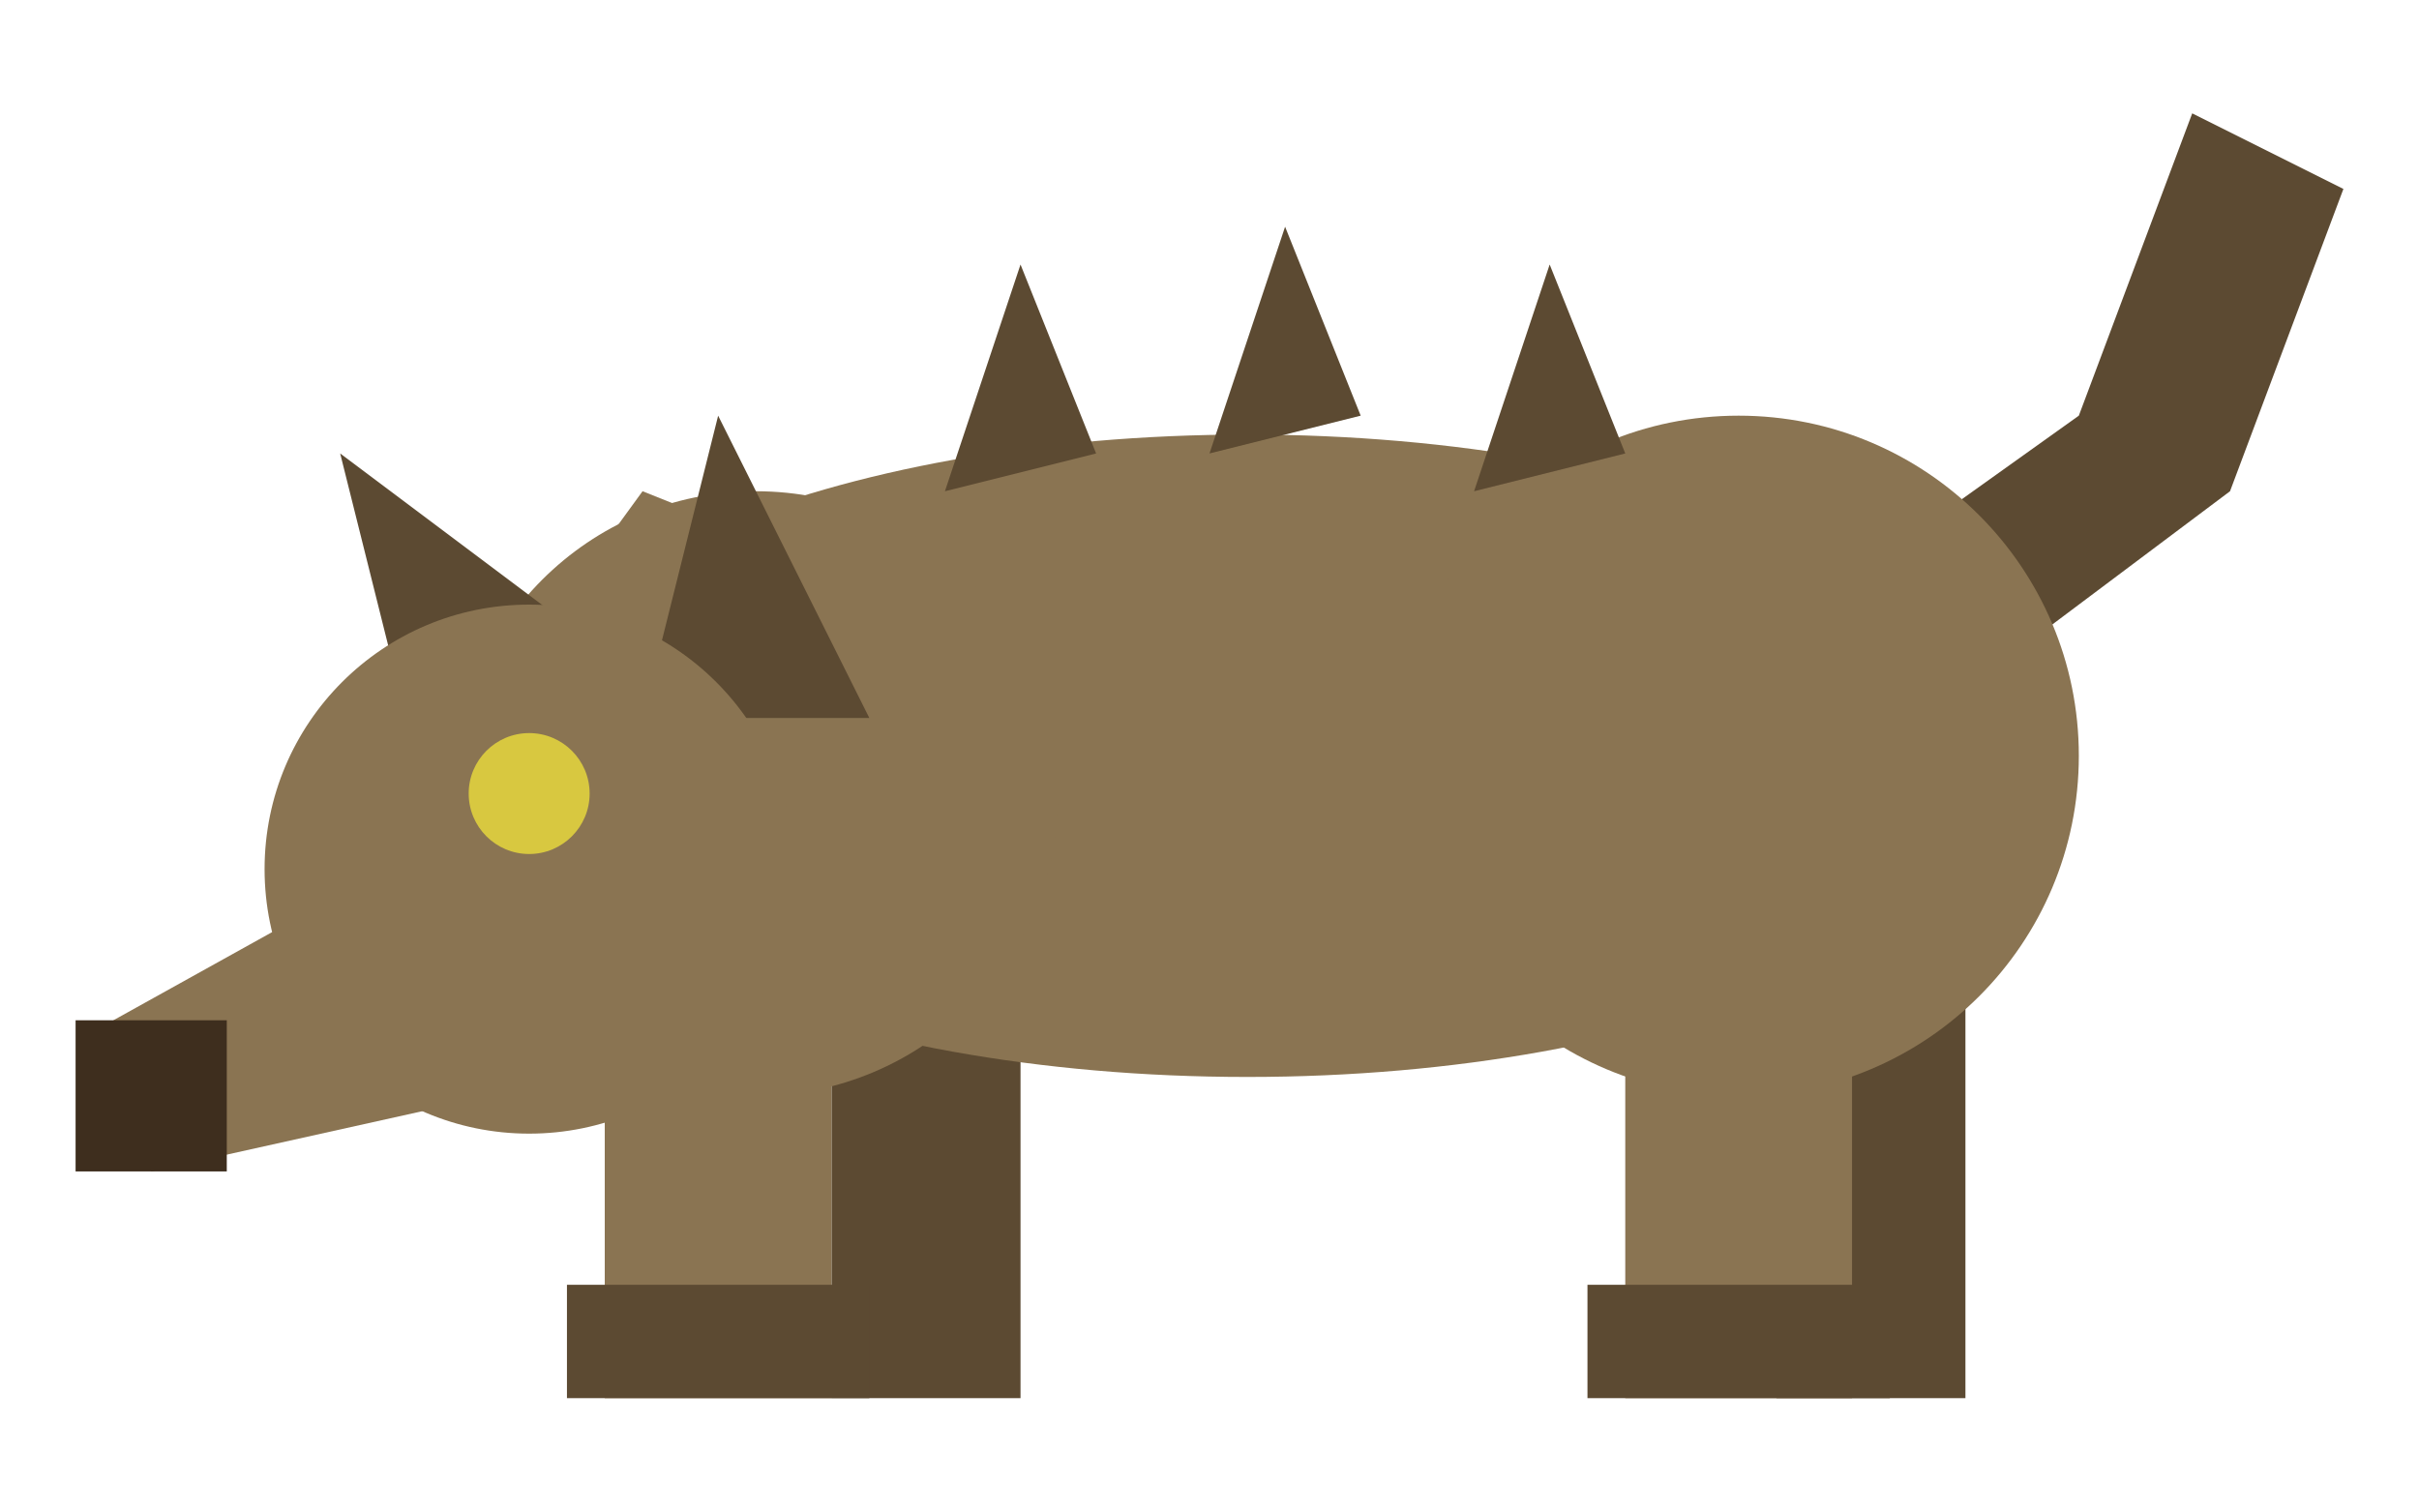
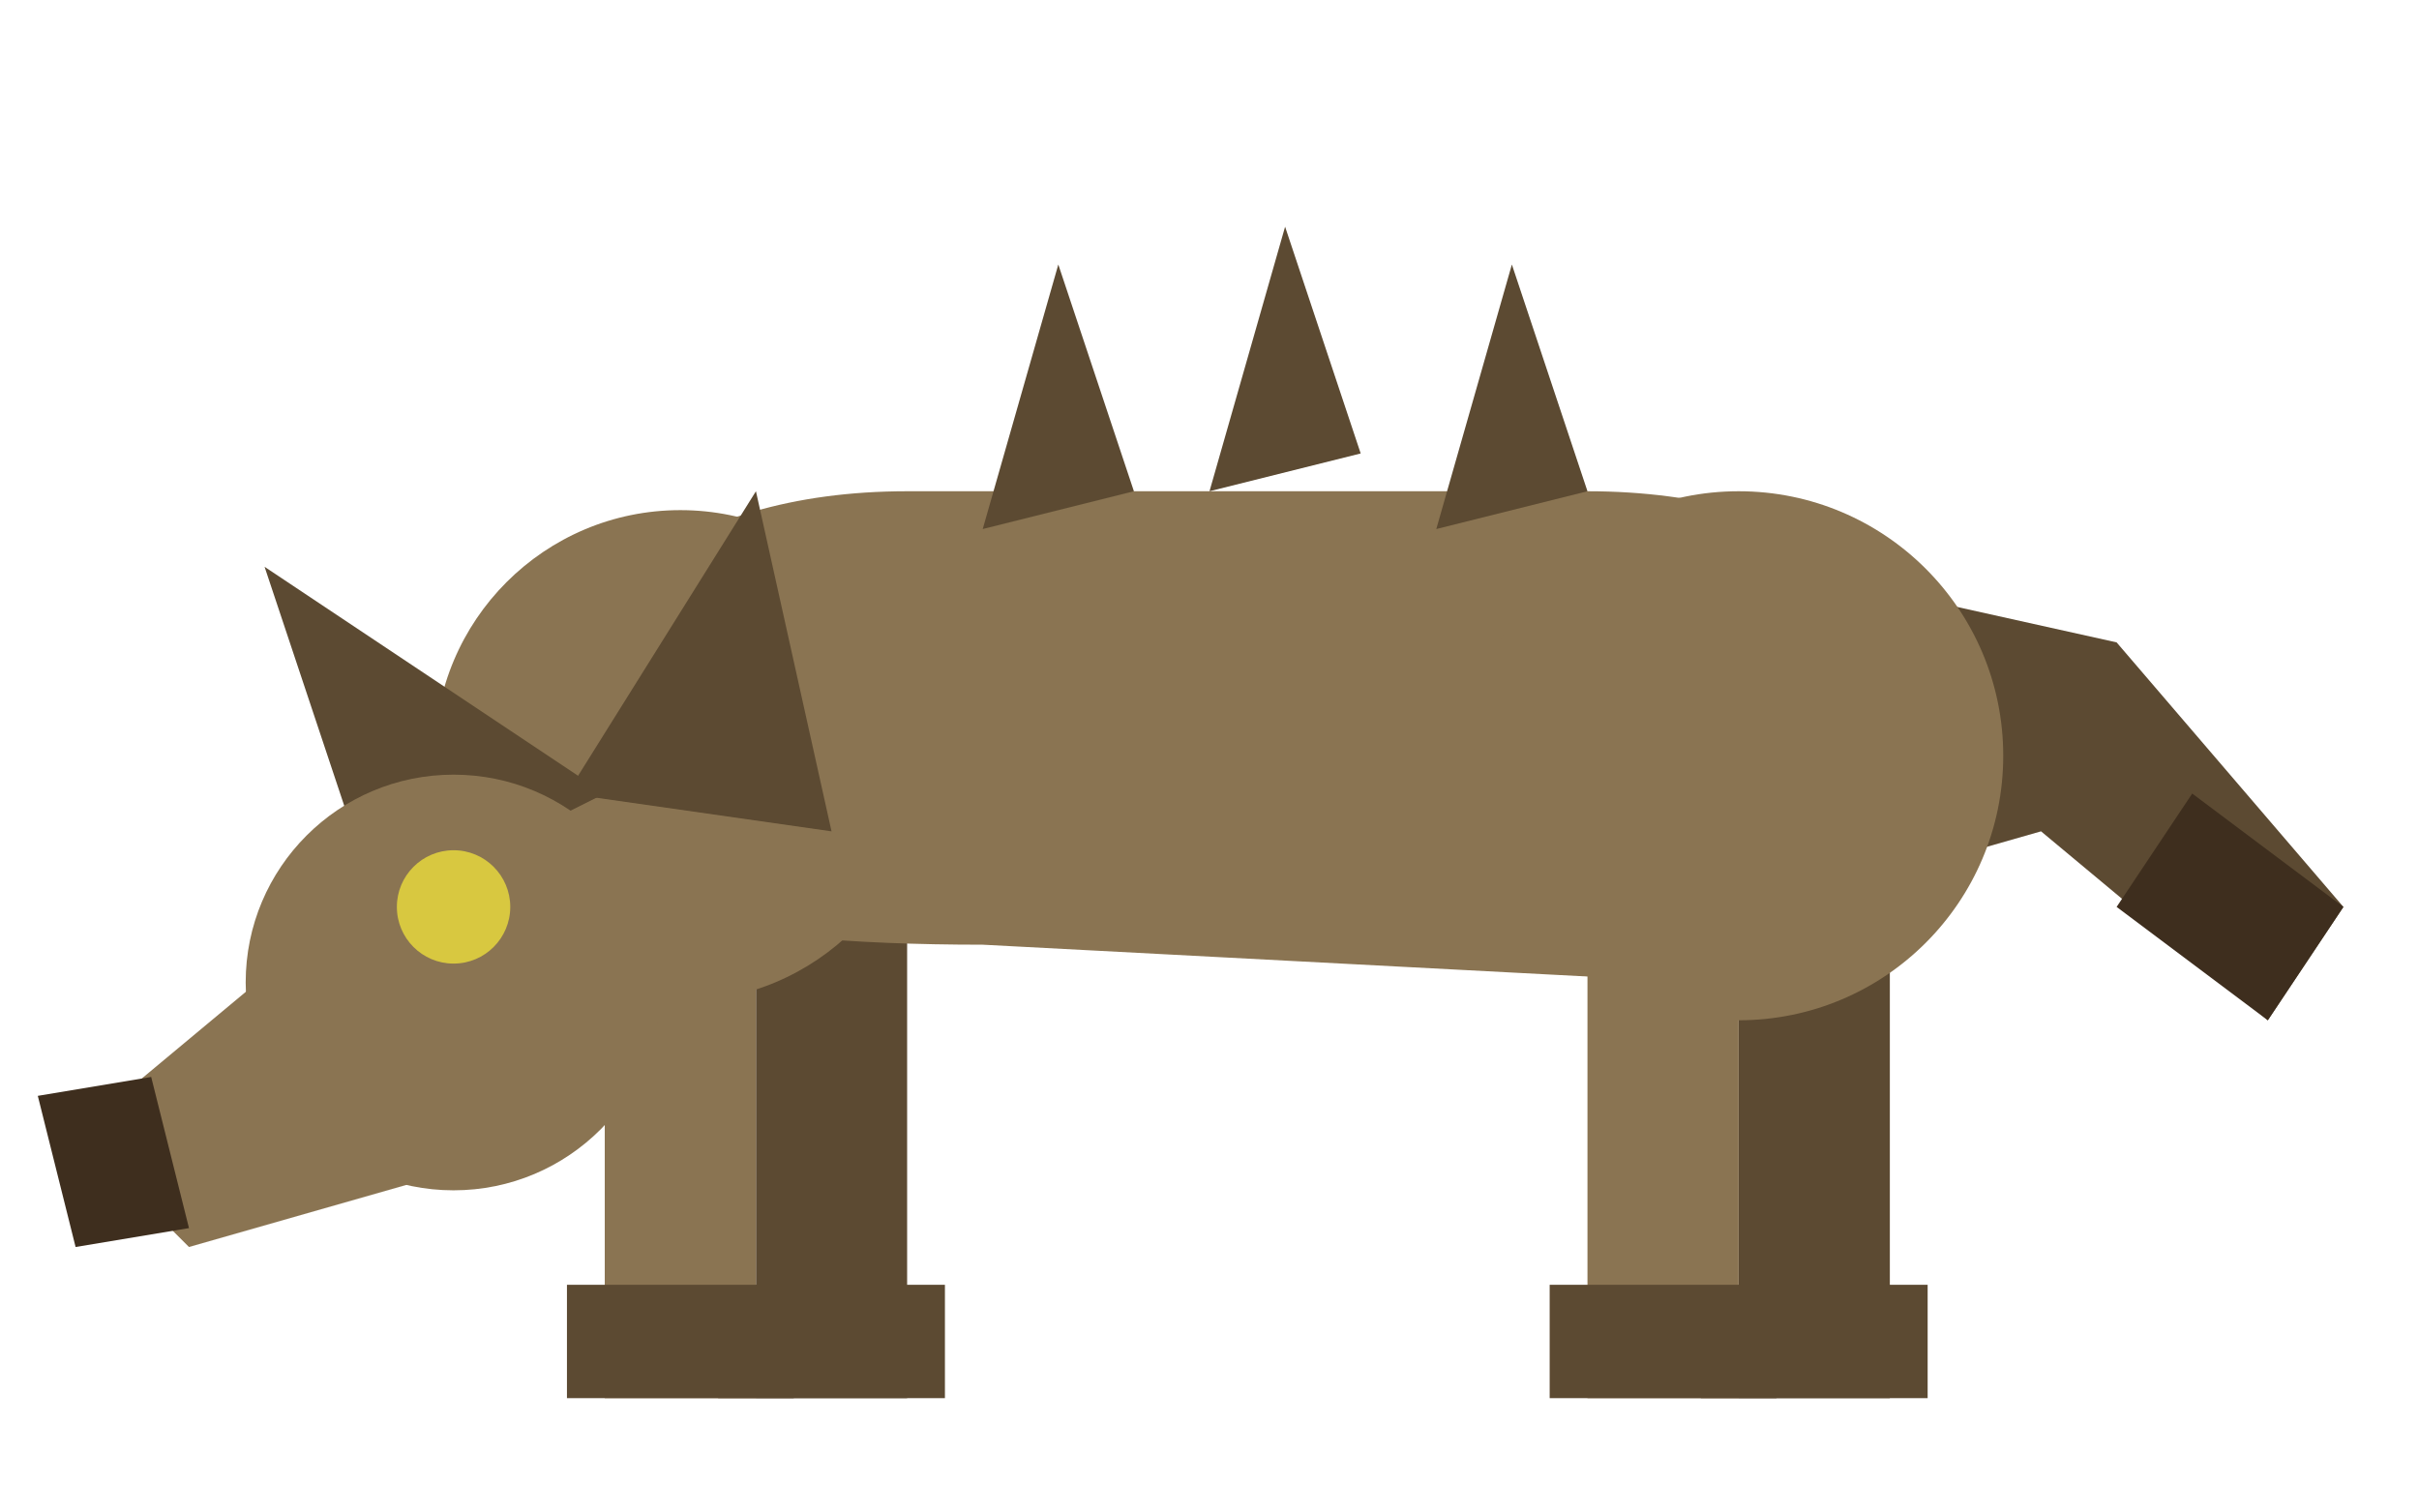
<svg xmlns="http://www.w3.org/2000/svg" width="64" height="40" viewBox="0 0 64 40">
-   <rect x="47" y="25" width="5" height="12" fill="#5C4A32" />
-   <rect x="22" y="25" width="5" height="12" fill="#5C4A32" />
-   <polygon points="48,16 55,11 58,3 62,5 59,13 51,19" fill="#5C4A32" />
-   <ellipse cx="33" cy="20" rx="20" ry="8.5" fill="#8A7452" />
-   <circle cx="46" cy="20" r="9" fill="#8A7452" />
-   <polygon points="25,13 27,7 29,12" fill="#5C4A32" />
-   <polygon points="32,12 34,6 36,11" fill="#5C4A32" />
-   <polygon points="39,13 41,7 43,12" fill="#5C4A32" />
-   <polygon points="9,24 17,13 27,17 21,29" fill="#8A7452" />
-   <circle cx="20" cy="21" r="8" fill="#8A7452" />
-   <rect x="43" y="26" width="6" height="11" fill="#8A7452" />
-   <rect x="16" y="26" width="6" height="11" fill="#8A7452" />
-   <rect x="42" y="34" width="8" height="3" fill="#5C4A32" />
-   <rect x="15" y="34" width="8" height="3" fill="#5C4A32" />
-   <polygon points="11,20 9,12 17,18" fill="#5C4A32" />
-   <polygon points="17,19 19,11 23,19" fill="#5C4A32" />
-   <circle cx="14" cy="23" r="7" fill="#8A7452" />
-   <polygon points="3,27 12,22 13,29 4,31" fill="#8A7452" />
-   <rect x="2" y="27" width="4" height="4" fill="#3E2E1E" />
-   <circle cx="14" cy="21" r="1.6" fill="#D8C840" />
+   <rect x="20" y="23" width="4" height="14" fill="#5C4A32" />
+   <rect x="46" y="23" width="4" height="14" fill="#5C4A32" />
+   <rect x="19" y="34" width="6" height="3" fill="#5C4A32" />
+   <rect x="45" y="34" width="6" height="3" fill="#5C4A32" />
+   <polygon points="47,15 56,17 62,24 60,27 54,22 47,24" fill="#5C4A32" />
+   <polygon points="58,21 62,24 60,27 56,24" fill="#3E2E1E" />
+   <path d="M14,21 C14,16 18,13 24,13 L42,13 C48,13 52,16 52,20 C52,25 49,27 45,26 L26,25 C19,25 14,24 14,21 Z" fill="#8A7452" />
+   <circle cx="46" cy="20" r="7" fill="#8A7452" />
+   <circle cx="18" cy="20" r="6.5" fill="#8A7452" />
+   <polygon points="26,14 28,7 30,13" fill="#5C4A32" />
+   <polygon points="32,13 34,6 36,12" fill="#5C4A32" />
+   <polygon points="38,14 40,7 42,13" fill="#5C4A32" />
+   <rect x="16" y="23" width="4" height="14" fill="#8A7452" />
+   <rect x="42" y="23" width="4" height="14" fill="#8A7452" />
+   <rect x="15" y="34" width="6" height="3" fill="#5C4A32" />
+   <rect x="41" y="34" width="6" height="3" fill="#5C4A32" />
+   <polygon points="10,20 17,14 21,21 15,27" fill="#8A7452" />
+   <polygon points="10,24 7,15 16,21" fill="#5C4A32" />
+   <polygon points="15,21 20,13 22,22" fill="#5C4A32" />
+   <circle cx="12" cy="26" r="5.5" fill="#8A7452" />
+   <polygon points="2,30 8,25 12,27 12,31 5,33" fill="#8A7452" />
+   <polygon points="1,29 4,28.5 5,32.5 2,33" fill="#3E2E1E" />
+   <circle cx="12" cy="24" r="1.5" fill="#D8C840" />
</svg>
